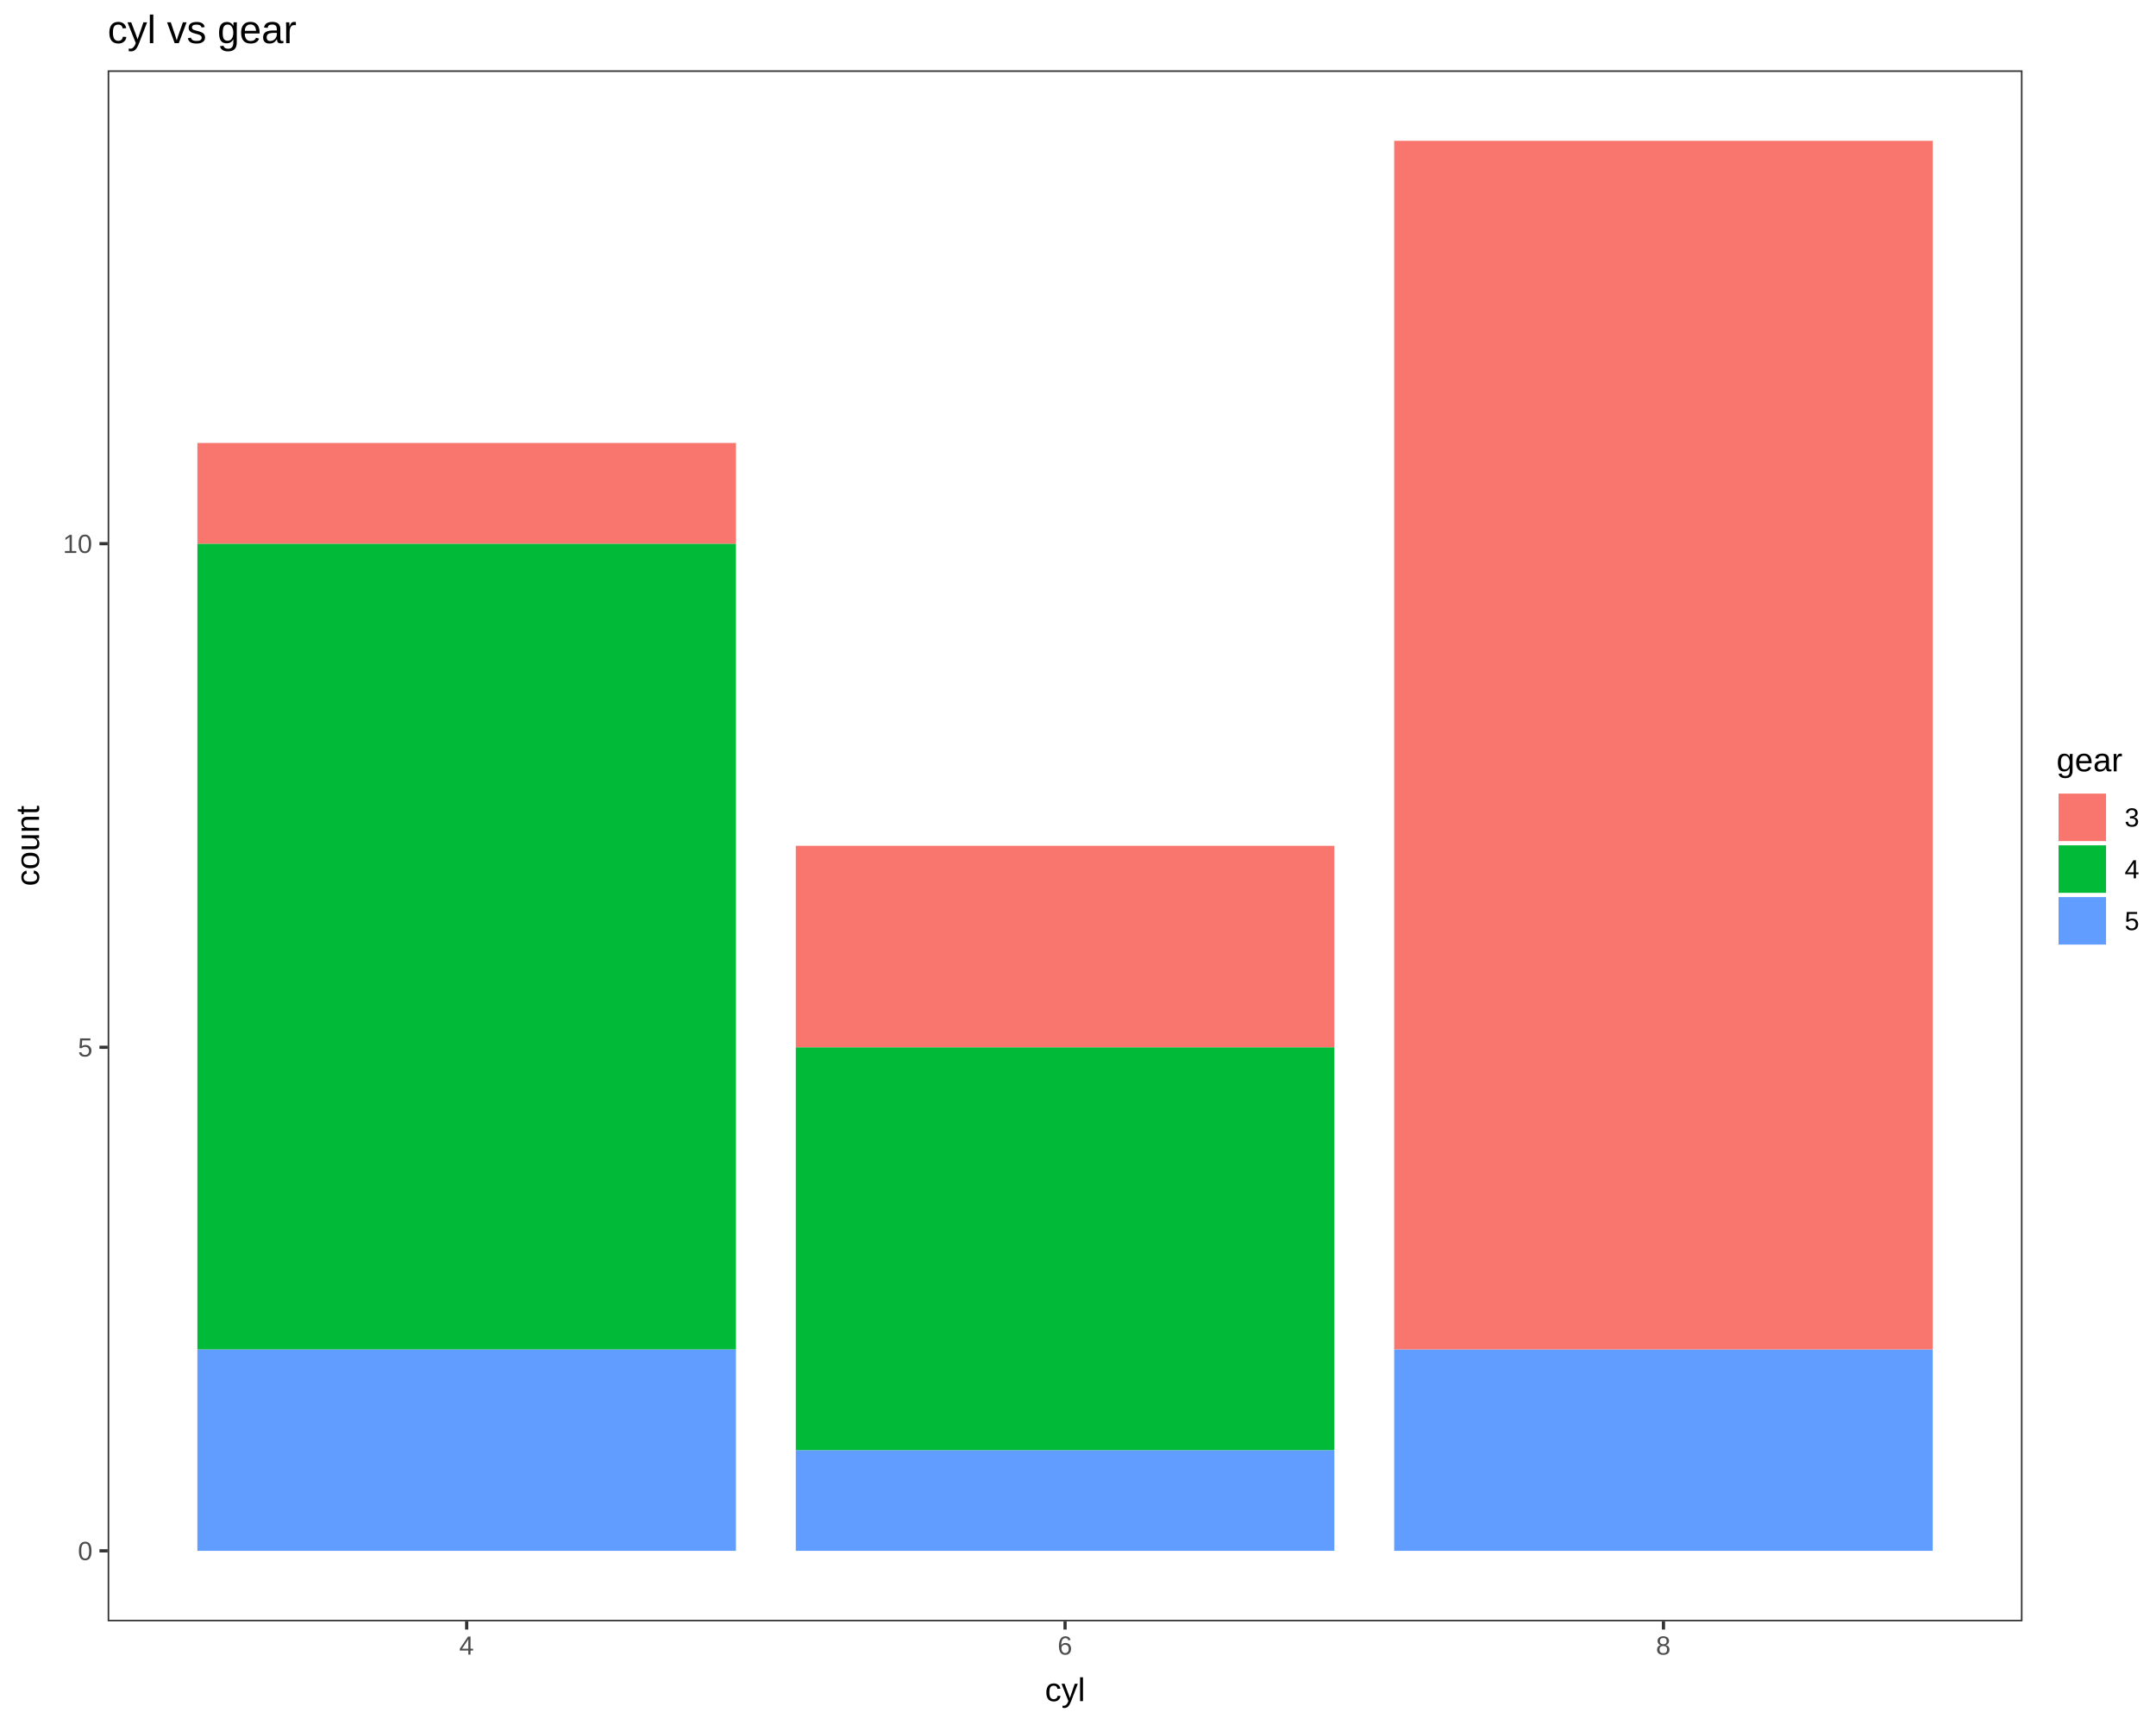
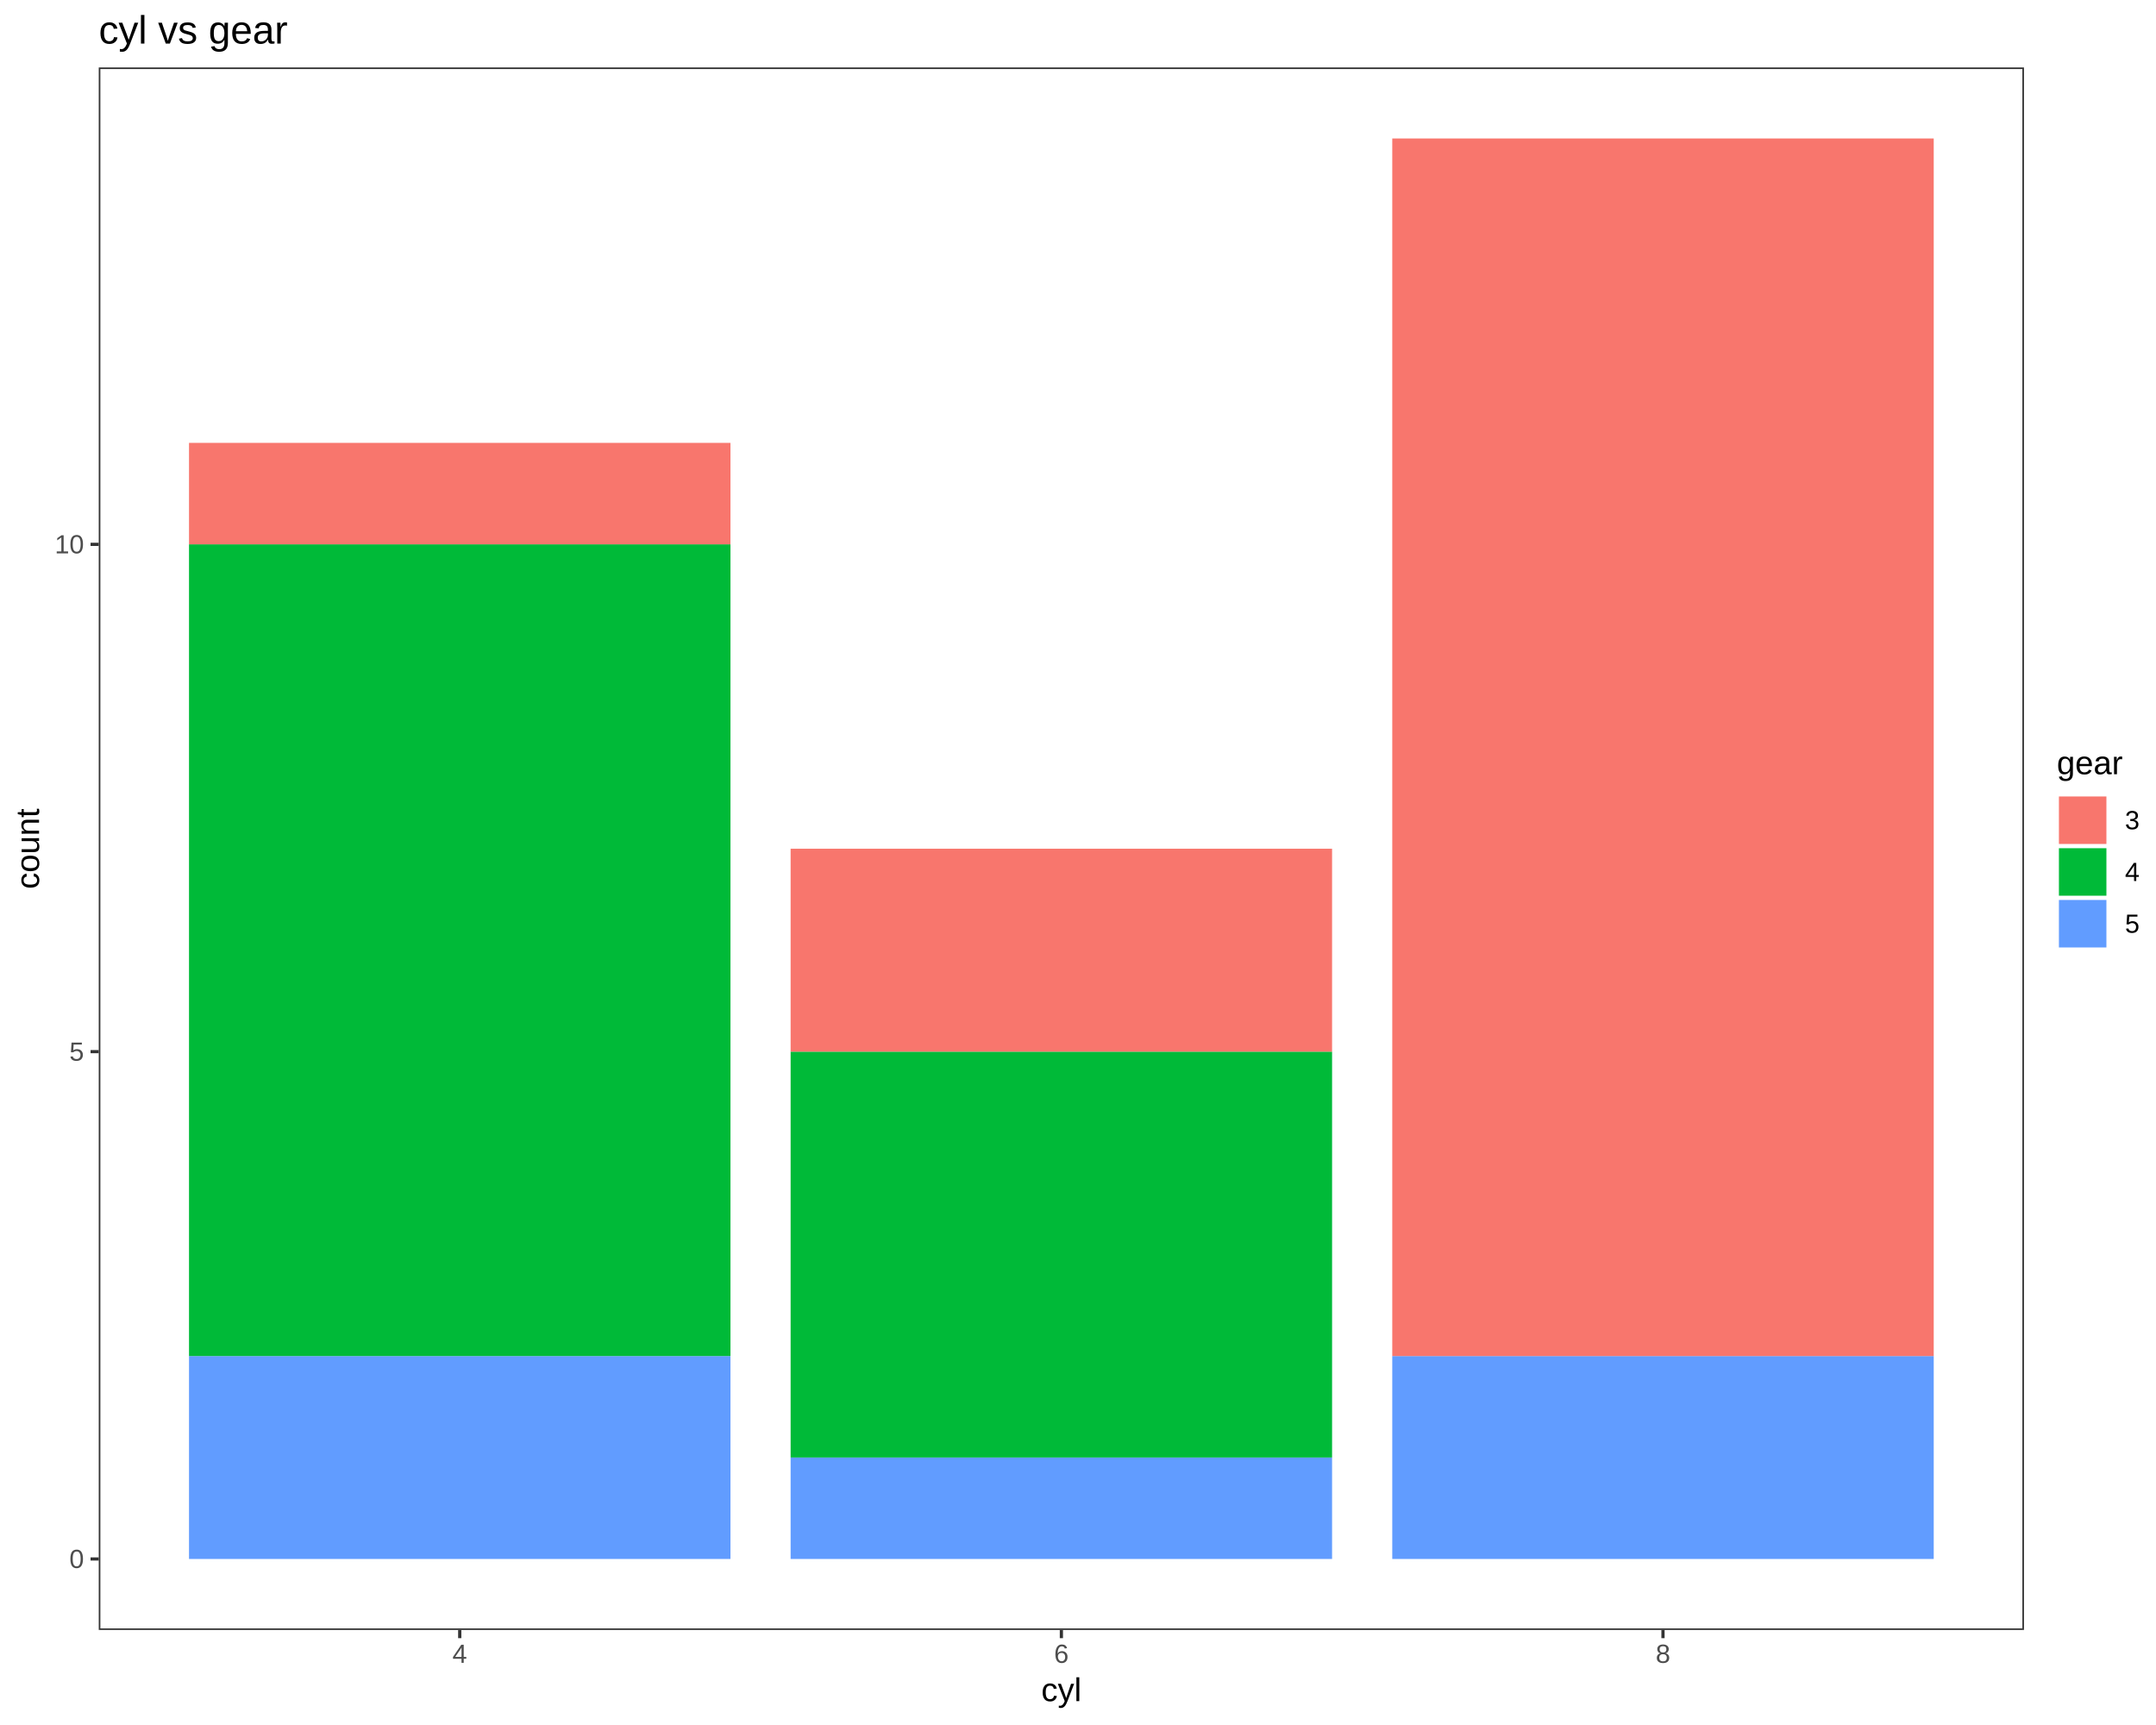
<svg xmlns="http://www.w3.org/2000/svg" viewBox="0 0 720.00 576.00">
  <defs>
    <style type="text/css">
-     line, polyline, path, rect, circle {
+     line, polyline, polygon, path, rect, circle {
      fill: none;
      stroke: #000000;
      stroke-linecap: round;
      stroke-linejoin: round;
      stroke-miterlimit: 10.00;
    }
  </style>
  </defs>
  <rect width="100%" height="100%" style="stroke: none; fill: #FFFFFF;" />
  <rect x="0.00" y="0.00" width="720.00" height="576.00" style="stroke-width: 1.07; stroke: #FFFFFF; fill: #FFFFFF;" />
  <defs>
-     <clipPath id="cpMzUuOTQ4fDY3NS40MTd8NTQxLjM5MXwyMy40NzY3">
-       <rect x="35.95" y="23.48" width="639.47" height="517.91" />
+     <clipPath id="cpMzIuOTh8Njc1LjkxfDU0NC4yN3wyMi41Mg==">
+       <rect x="32.98" y="22.52" width="642.93" height="521.75" />
    </clipPath>
  </defs>
-   <rect x="35.95" y="23.48" width="639.47" height="517.91" style="stroke-width: 1.07; stroke: none; fill: #FFFFFF;" clip-path="url(#cpMzUuOTQ4fDY3NS40MTd8NTQxLjM5MXwyMy40NzY3)" />
-   <rect x="65.92" y="450.59" width="179.85" height="67.26" style="stroke-width: 1.07; stroke: none; stroke-linecap: butt; fill: #619CFF;" clip-path="url(#cpMzUuOTQ4fDY3NS40MTd8NTQxLjM5MXwyMy40NzY3)" />
-   <rect x="65.92" y="181.54" width="179.85" height="269.05" style="stroke-width: 1.07; stroke: none; stroke-linecap: butt; fill: #00BA38;" clip-path="url(#cpMzUuOTQ4fDY3NS40MTd8NTQxLjM5MXwyMy40NzY3)" />
-   <rect x="65.92" y="147.91" width="179.85" height="33.63" style="stroke-width: 1.07; stroke: none; stroke-linecap: butt; fill: #F8766D;" clip-path="url(#cpMzUuOTQ4fDY3NS40MTd8NTQxLjM5MXwyMy40NzY3)" />
-   <rect x="265.76" y="484.22" width="179.85" height="33.63" style="stroke-width: 1.07; stroke: none; stroke-linecap: butt; fill: #619CFF;" clip-path="url(#cpMzUuOTQ4fDY3NS40MTd8NTQxLjM5MXwyMy40NzY3)" />
-   <rect x="265.76" y="349.70" width="179.85" height="134.52" style="stroke-width: 1.07; stroke: none; stroke-linecap: butt; fill: #00BA38;" clip-path="url(#cpMzUuOTQ4fDY3NS40MTd8NTQxLjM5MXwyMy40NzY3)" />
-   <rect x="265.76" y="282.43" width="179.85" height="67.26" style="stroke-width: 1.07; stroke: none; stroke-linecap: butt; fill: #F8766D;" clip-path="url(#cpMzUuOTQ4fDY3NS40MTd8NTQxLjM5MXwyMy40NzY3)" />
-   <rect x="465.59" y="450.59" width="179.85" height="67.26" style="stroke-width: 1.07; stroke: none; stroke-linecap: butt; fill: #619CFF;" clip-path="url(#cpMzUuOTQ4fDY3NS40MTd8NTQxLjM5MXwyMy40NzY3)" />
-   <rect x="465.59" y="47.02" width="179.85" height="403.57" style="stroke-width: 1.07; stroke: none; stroke-linecap: butt; fill: #F8766D;" clip-path="url(#cpMzUuOTQ4fDY3NS40MTd8NTQxLjM5MXwyMy40NzY3)" />
-   <rect x="35.95" y="23.48" width="639.47" height="517.91" style="stroke-width: 1.07; stroke: #333333;" clip-path="url(#cpMzUuOTQ4fDY3NS40MTd8NTQxLjM5MXwyMy40NzY3)" />
+   <rect x="32.98" y="22.52" width="642.93" height="521.75" style="stroke-width: 1.07; stroke: none; fill: #FFFFFF;" clip-path="url(#cpMzIuOTh8Njc1LjkxfDU0NC4yN3wyMi41Mg==)" />
+   <rect x="63.12" y="452.80" width="180.82" height="67.76" style="stroke-width: 1.07; stroke: none; stroke-linecap: butt; fill: #619CFF;" clip-path="url(#cpMzIuOTh8Njc1LjkxfDU0NC4yN3wyMi41Mg==)" />
+   <rect x="63.12" y="181.76" width="180.82" height="271.04" style="stroke-width: 1.07; stroke: none; stroke-linecap: butt; fill: #00BA38;" clip-path="url(#cpMzIuOTh8Njc1LjkxfDU0NC4yN3wyMi41Mg==)" />
+   <rect x="63.12" y="147.88" width="180.82" height="33.88" style="stroke-width: 1.07; stroke: none; stroke-linecap: butt; fill: #F8766D;" clip-path="url(#cpMzIuOTh8Njc1LjkxfDU0NC4yN3wyMi41Mg==)" />
+   <rect x="264.03" y="486.68" width="180.82" height="33.88" style="stroke-width: 1.07; stroke: none; stroke-linecap: butt; fill: #619CFF;" clip-path="url(#cpMzIuOTh8Njc1LjkxfDU0NC4yN3wyMi41Mg==)" />
+   <rect x="264.03" y="351.16" width="180.82" height="135.52" style="stroke-width: 1.07; stroke: none; stroke-linecap: butt; fill: #00BA38;" clip-path="url(#cpMzIuOTh8Njc1LjkxfDU0NC4yN3wyMi41Mg==)" />
+   <rect x="264.03" y="283.40" width="180.82" height="67.76" style="stroke-width: 1.07; stroke: none; stroke-linecap: butt; fill: #F8766D;" clip-path="url(#cpMzIuOTh8Njc1LjkxfDU0NC4yN3wyMi41Mg==)" />
+   <rect x="464.95" y="452.80" width="180.82" height="67.76" style="stroke-width: 1.07; stroke: none; stroke-linecap: butt; fill: #619CFF;" clip-path="url(#cpMzIuOTh8Njc1LjkxfDU0NC4yN3wyMi41Mg==)" />
+   <rect x="464.95" y="46.24" width="180.82" height="406.56" style="stroke-width: 1.07; stroke: none; stroke-linecap: butt; fill: #F8766D;" clip-path="url(#cpMzIuOTh8Njc1LjkxfDU0NC4yN3wyMi41Mg==)" />
+   <rect x="32.98" y="22.52" width="642.93" height="521.75" style="stroke-width: 1.07; stroke: #333333;" clip-path="url(#cpMzIuOTh8Njc1LjkxfDU0NC4yN3wyMi41Mg==)" />
  <defs>
-     <clipPath id="cpMHw3MjB8NTc2fDA=">
+     <clipPath id="cpMC4wMHw3MjAuMDB8NTc2LjAwfDAuMDA=">
      <rect x="0.00" y="0.00" width="720.00" height="576.00" />
    </clipPath>
  </defs>
-   <g clip-path="url(#cpMHw3MjB8NTc2fDA=)">
-     <text x="26.01" y="520.94" style="font-size: 8.80px; fill: #4D4D4D; font-family: Liberation Sans;" textLength="5.01px" lengthAdjust="spacingAndGlyphs">0</text>
+   <g clip-path="url(#cpMC4wMHw3MjAuMDB8NTc2LjAwfDAuMDA=)">
+     <text x="23.16" y="523.58" style="font-size: 8.80px; fill: #4D4D4D; font-family: Liberation Sans;" textLength="4.89px" lengthAdjust="spacingAndGlyphs">0</text>
  </g>
-   <g clip-path="url(#cpMHw3MjB8NTc2fDA=)">
-     <text x="26.01" y="352.79" style="font-size: 8.80px; fill: #4D4D4D; font-family: Liberation Sans;" textLength="5.01px" lengthAdjust="spacingAndGlyphs">5</text>
+   <g clip-path="url(#cpMC4wMHw3MjAuMDB8NTc2LjAwfDAuMDA=)">
+     <text x="23.16" y="354.18" style="font-size: 8.80px; fill: #4D4D4D; font-family: Liberation Sans;" textLength="4.89px" lengthAdjust="spacingAndGlyphs">5</text>
  </g>
-   <g clip-path="url(#cpMHw3MjB8NTc2fDA=)">
-     <text x="21.01" y="184.64" style="font-size: 8.80px; fill: #4D4D4D; font-family: Liberation Sans;" textLength="10.01px" lengthAdjust="spacingAndGlyphs">10</text>
+   <g clip-path="url(#cpMC4wMHw3MjAuMDB8NTc2LjAwfDAuMDA=)">
+     <text x="18.27" y="184.78" style="font-size: 8.80px; fill: #4D4D4D; font-family: Liberation Sans;" textLength="9.78px" lengthAdjust="spacingAndGlyphs">10</text>
  </g>
-   <polyline points="33.21,517.85 35.95,517.85 " style="stroke-width: 1.07; stroke: #333333; stroke-linecap: butt;" clip-path="url(#cpMHw3MjB8NTc2fDA=)" />
-   <polyline points="33.21,349.70 35.95,349.70 " style="stroke-width: 1.07; stroke: #333333; stroke-linecap: butt;" clip-path="url(#cpMHw3MjB8NTc2fDA=)" />
-   <polyline points="33.21,181.54 35.95,181.54 " style="stroke-width: 1.07; stroke: #333333; stroke-linecap: butt;" clip-path="url(#cpMHw3MjB8NTc2fDA=)" />
-   <polyline points="155.85,544.13 155.85,541.39 " style="stroke-width: 1.07; stroke: #333333; stroke-linecap: butt;" clip-path="url(#cpMHw3MjB8NTc2fDA=)" />
-   <polyline points="355.68,544.13 355.68,541.39 " style="stroke-width: 1.07; stroke: #333333; stroke-linecap: butt;" clip-path="url(#cpMHw3MjB8NTc2fDA=)" />
-   <polyline points="555.52,544.13 555.52,541.39 " style="stroke-width: 1.07; stroke: #333333; stroke-linecap: butt;" clip-path="url(#cpMHw3MjB8NTc2fDA=)" />
-   <g clip-path="url(#cpMHw3MjB8NTc2fDA=)">
-     <text x="153.35" y="552.51" style="font-size: 8.80px; fill: #4D4D4D; font-family: Liberation Sans;" textLength="5.01px" lengthAdjust="spacingAndGlyphs">4</text>
+   <polyline points="30.24,520.56 32.98,520.56 " style="stroke-width: 1.07; stroke: #333333; stroke-linecap: butt;" clip-path="url(#cpMC4wMHw3MjAuMDB8NTc2LjAwfDAuMDA=)" />
+   <polyline points="30.24,351.16 32.98,351.16 " style="stroke-width: 1.07; stroke: #333333; stroke-linecap: butt;" clip-path="url(#cpMC4wMHw3MjAuMDB8NTc2LjAwfDAuMDA=)" />
+   <polyline points="30.24,181.76 32.98,181.76 " style="stroke-width: 1.07; stroke: #333333; stroke-linecap: butt;" clip-path="url(#cpMC4wMHw3MjAuMDB8NTc2LjAwfDAuMDA=)" />
+   <polyline points="153.53,547.01 153.53,544.27 " style="stroke-width: 1.07; stroke: #333333; stroke-linecap: butt;" clip-path="url(#cpMC4wMHw3MjAuMDB8NTc2LjAwfDAuMDA=)" />
+   <polyline points="354.45,547.01 354.45,544.27 " style="stroke-width: 1.07; stroke: #333333; stroke-linecap: butt;" clip-path="url(#cpMC4wMHw3MjAuMDB8NTc2LjAwfDAuMDA=)" />
+   <polyline points="555.36,547.01 555.36,544.27 " style="stroke-width: 1.07; stroke: #333333; stroke-linecap: butt;" clip-path="url(#cpMC4wMHw3MjAuMDB8NTc2LjAwfDAuMDA=)" />
+   <g clip-path="url(#cpMC4wMHw3MjAuMDB8NTc2LjAwfDAuMDA=)">
+     <text x="151.08" y="555.25" style="font-size: 8.80px; fill: #4D4D4D; font-family: Liberation Sans;" textLength="4.89px" lengthAdjust="spacingAndGlyphs">4</text>
  </g>
-   <g clip-path="url(#cpMHw3MjB8NTc2fDA=)">
-     <text x="353.18" y="552.51" style="font-size: 8.80px; fill: #4D4D4D; font-family: Liberation Sans;" textLength="5.01px" lengthAdjust="spacingAndGlyphs">6</text>
+   <g clip-path="url(#cpMC4wMHw3MjAuMDB8NTc2LjAwfDAuMDA=)">
+     <text x="352.00" y="555.25" style="font-size: 8.80px; fill: #4D4D4D; font-family: Liberation Sans;" textLength="4.89px" lengthAdjust="spacingAndGlyphs">6</text>
  </g>
-   <g clip-path="url(#cpMHw3MjB8NTc2fDA=)">
-     <text x="553.01" y="552.51" style="font-size: 8.80px; fill: #4D4D4D; font-family: Liberation Sans;" textLength="5.01px" lengthAdjust="spacingAndGlyphs">8</text>
+   <g clip-path="url(#cpMC4wMHw3MjAuMDB8NTc2LjAwfDAuMDA=)">
+     <text x="552.92" y="555.25" style="font-size: 8.80px; fill: #4D4D4D; font-family: Liberation Sans;" textLength="4.89px" lengthAdjust="spacingAndGlyphs">8</text>
  </g>
-   <g clip-path="url(#cpMHw3MjB8NTc2fDA=)">
-     <text x="348.96" y="568.04" style="font-size: 11.00px; font-family: Liberation Sans;" textLength="13.44px" lengthAdjust="spacingAndGlyphs">cyl</text>
+   <g clip-path="url(#cpMC4wMHw3MjAuMDB8NTc2LjAwfDAuMDA=)">
+     <text x="347.73" y="568.04" style="font-size: 11.00px; font-family: Liberation Sans;" textLength="13.44px" lengthAdjust="spacingAndGlyphs">cyl</text>
  </g>
-   <g clip-path="url(#cpMHw3MjB8NTc2fDA=)">
-     <text transform="translate(13.04,295.89) rotate(-90)" style="font-size: 11.00px; font-family: Liberation Sans;" textLength="26.91px" lengthAdjust="spacingAndGlyphs">count</text>
+   <g clip-path="url(#cpMC4wMHw3MjAuMDB8NTc2LjAwfDAuMDA=)">
+     <text transform="translate(13.04,296.87) rotate(-90)" style="font-size: 11.00px; font-family: Liberation Sans;" textLength="26.94px" lengthAdjust="spacingAndGlyphs">count</text>
  </g>
-   <rect x="686.76" y="248.75" width="27.76" height="67.37" style="stroke-width: 1.07; stroke: none; fill: #FFFFFF;" clip-path="url(#cpMHw3MjB8NTc2fDA=)" />
-   <g clip-path="url(#cpMHw3MjB8NTc2fDA=)">
-     <text x="686.76" y="257.56" style="font-size: 11.00px; font-family: Liberation Sans;" textLength="22.02px" lengthAdjust="spacingAndGlyphs">gear</text>
+   <rect x="686.87" y="249.71" width="27.65" height="67.37" style="stroke-width: 1.07; stroke: none; fill: #FFFFFF;" clip-path="url(#cpMC4wMHw3MjAuMDB8NTc2LjAwfDAuMDA=)" />
+   <g clip-path="url(#cpMC4wMHw3MjAuMDB8NTc2LjAwfDAuMDA=)">
+     <text x="686.87" y="258.52" style="font-size: 11.00px; font-family: Liberation Sans;" textLength="22.03px" lengthAdjust="spacingAndGlyphs">gear</text>
  </g>
-   <rect x="686.76" y="264.28" width="17.28" height="17.28" style="stroke-width: 1.07; stroke: none; fill: #FFFFFF;" clip-path="url(#cpMHw3MjB8NTc2fDA=)" />
-   <rect x="687.46" y="264.99" width="15.86" height="15.86" style="stroke-width: 1.07; stroke: none; stroke-linejoin: miter; fill: #F8766D;" clip-path="url(#cpMHw3MjB8NTc2fDA=)" />
-   <rect x="686.76" y="281.56" width="17.28" height="17.28" style="stroke-width: 1.07; stroke: none; fill: #FFFFFF;" clip-path="url(#cpMHw3MjB8NTc2fDA=)" />
-   <rect x="687.46" y="282.27" width="15.86" height="15.86" style="stroke-width: 1.07; stroke: none; stroke-linejoin: miter; fill: #00BA38;" clip-path="url(#cpMHw3MjB8NTc2fDA=)" />
-   <rect x="686.76" y="298.84" width="17.28" height="17.28" style="stroke-width: 1.07; stroke: none; fill: #FFFFFF;" clip-path="url(#cpMHw3MjB8NTc2fDA=)" />
-   <rect x="687.46" y="299.55" width="15.86" height="15.86" style="stroke-width: 1.07; stroke: none; stroke-linejoin: miter; fill: #619CFF;" clip-path="url(#cpMHw3MjB8NTc2fDA=)" />
-   <g clip-path="url(#cpMHw3MjB8NTc2fDA=)">
-     <text x="709.52" y="276.01" style="font-size: 8.80px; font-family: Liberation Sans;" textLength="5.01px" lengthAdjust="spacingAndGlyphs">3</text>
+   <rect x="686.87" y="265.24" width="17.28" height="17.28" style="stroke-width: 1.07; stroke: none; fill: #FFFFFF;" clip-path="url(#cpMC4wMHw3MjAuMDB8NTc2LjAwfDAuMDA=)" />
+   <rect x="687.58" y="265.95" width="15.86" height="15.86" style="stroke-width: 1.07; stroke: none; stroke-linejoin: miter; fill: #F8766D;" clip-path="url(#cpMC4wMHw3MjAuMDB8NTc2LjAwfDAuMDA=)" />
+   <rect x="686.87" y="282.52" width="17.28" height="17.28" style="stroke-width: 1.07; stroke: none; fill: #FFFFFF;" clip-path="url(#cpMC4wMHw3MjAuMDB8NTc2LjAwfDAuMDA=)" />
+   <rect x="687.58" y="283.23" width="15.86" height="15.86" style="stroke-width: 1.07; stroke: none; stroke-linejoin: miter; fill: #00BA38;" clip-path="url(#cpMC4wMHw3MjAuMDB8NTc2LjAwfDAuMDA=)" />
+   <rect x="686.87" y="299.80" width="17.28" height="17.28" style="stroke-width: 1.07; stroke: none; fill: #FFFFFF;" clip-path="url(#cpMC4wMHw3MjAuMDB8NTc2LjAwfDAuMDA=)" />
+   <rect x="687.58" y="300.51" width="15.86" height="15.86" style="stroke-width: 1.07; stroke: none; stroke-linejoin: miter; fill: #619CFF;" clip-path="url(#cpMC4wMHw3MjAuMDB8NTc2LjAwfDAuMDA=)" />
+   <g clip-path="url(#cpMC4wMHw3MjAuMDB8NTc2LjAwfDAuMDA=)">
+     <text x="709.63" y="276.90" style="font-size: 8.80px; font-family: Liberation Sans;" textLength="4.89px" lengthAdjust="spacingAndGlyphs">3</text>
  </g>
-   <g clip-path="url(#cpMHw3MjB8NTc2fDA=)">
-     <text x="709.52" y="293.29" style="font-size: 8.80px; font-family: Liberation Sans;" textLength="5.01px" lengthAdjust="spacingAndGlyphs">4</text>
+   <g clip-path="url(#cpMC4wMHw3MjAuMDB8NTc2LjAwfDAuMDA=)">
+     <text x="709.63" y="294.18" style="font-size: 8.80px; font-family: Liberation Sans;" textLength="4.89px" lengthAdjust="spacingAndGlyphs">4</text>
  </g>
-   <g clip-path="url(#cpMHw3MjB8NTc2fDA=)">
-     <text x="709.52" y="310.57" style="font-size: 8.80px; font-family: Liberation Sans;" textLength="5.01px" lengthAdjust="spacingAndGlyphs">5</text>
+   <g clip-path="url(#cpMC4wMHw3MjAuMDB8NTc2LjAwfDAuMDA=)">
+     <text x="709.63" y="311.46" style="font-size: 8.80px; font-family: Liberation Sans;" textLength="4.89px" lengthAdjust="spacingAndGlyphs">5</text>
  </g>
-   <g clip-path="url(#cpMHw3MjB8NTc2fDA=)">
-     <text x="35.95" y="14.42" style="font-size: 13.20px; font-family: Liberation Sans;" textLength="62.13px" lengthAdjust="spacingAndGlyphs">cyl vs gear</text>
+   <g clip-path="url(#cpMC4wMHw3MjAuMDB8NTc2LjAwfDAuMDA=)">
+     <text x="32.98" y="14.56" style="font-size: 13.20px; font-family: Liberation Sans;" textLength="63.00px" lengthAdjust="spacingAndGlyphs">cyl vs gear</text>
  </g>
</svg>
